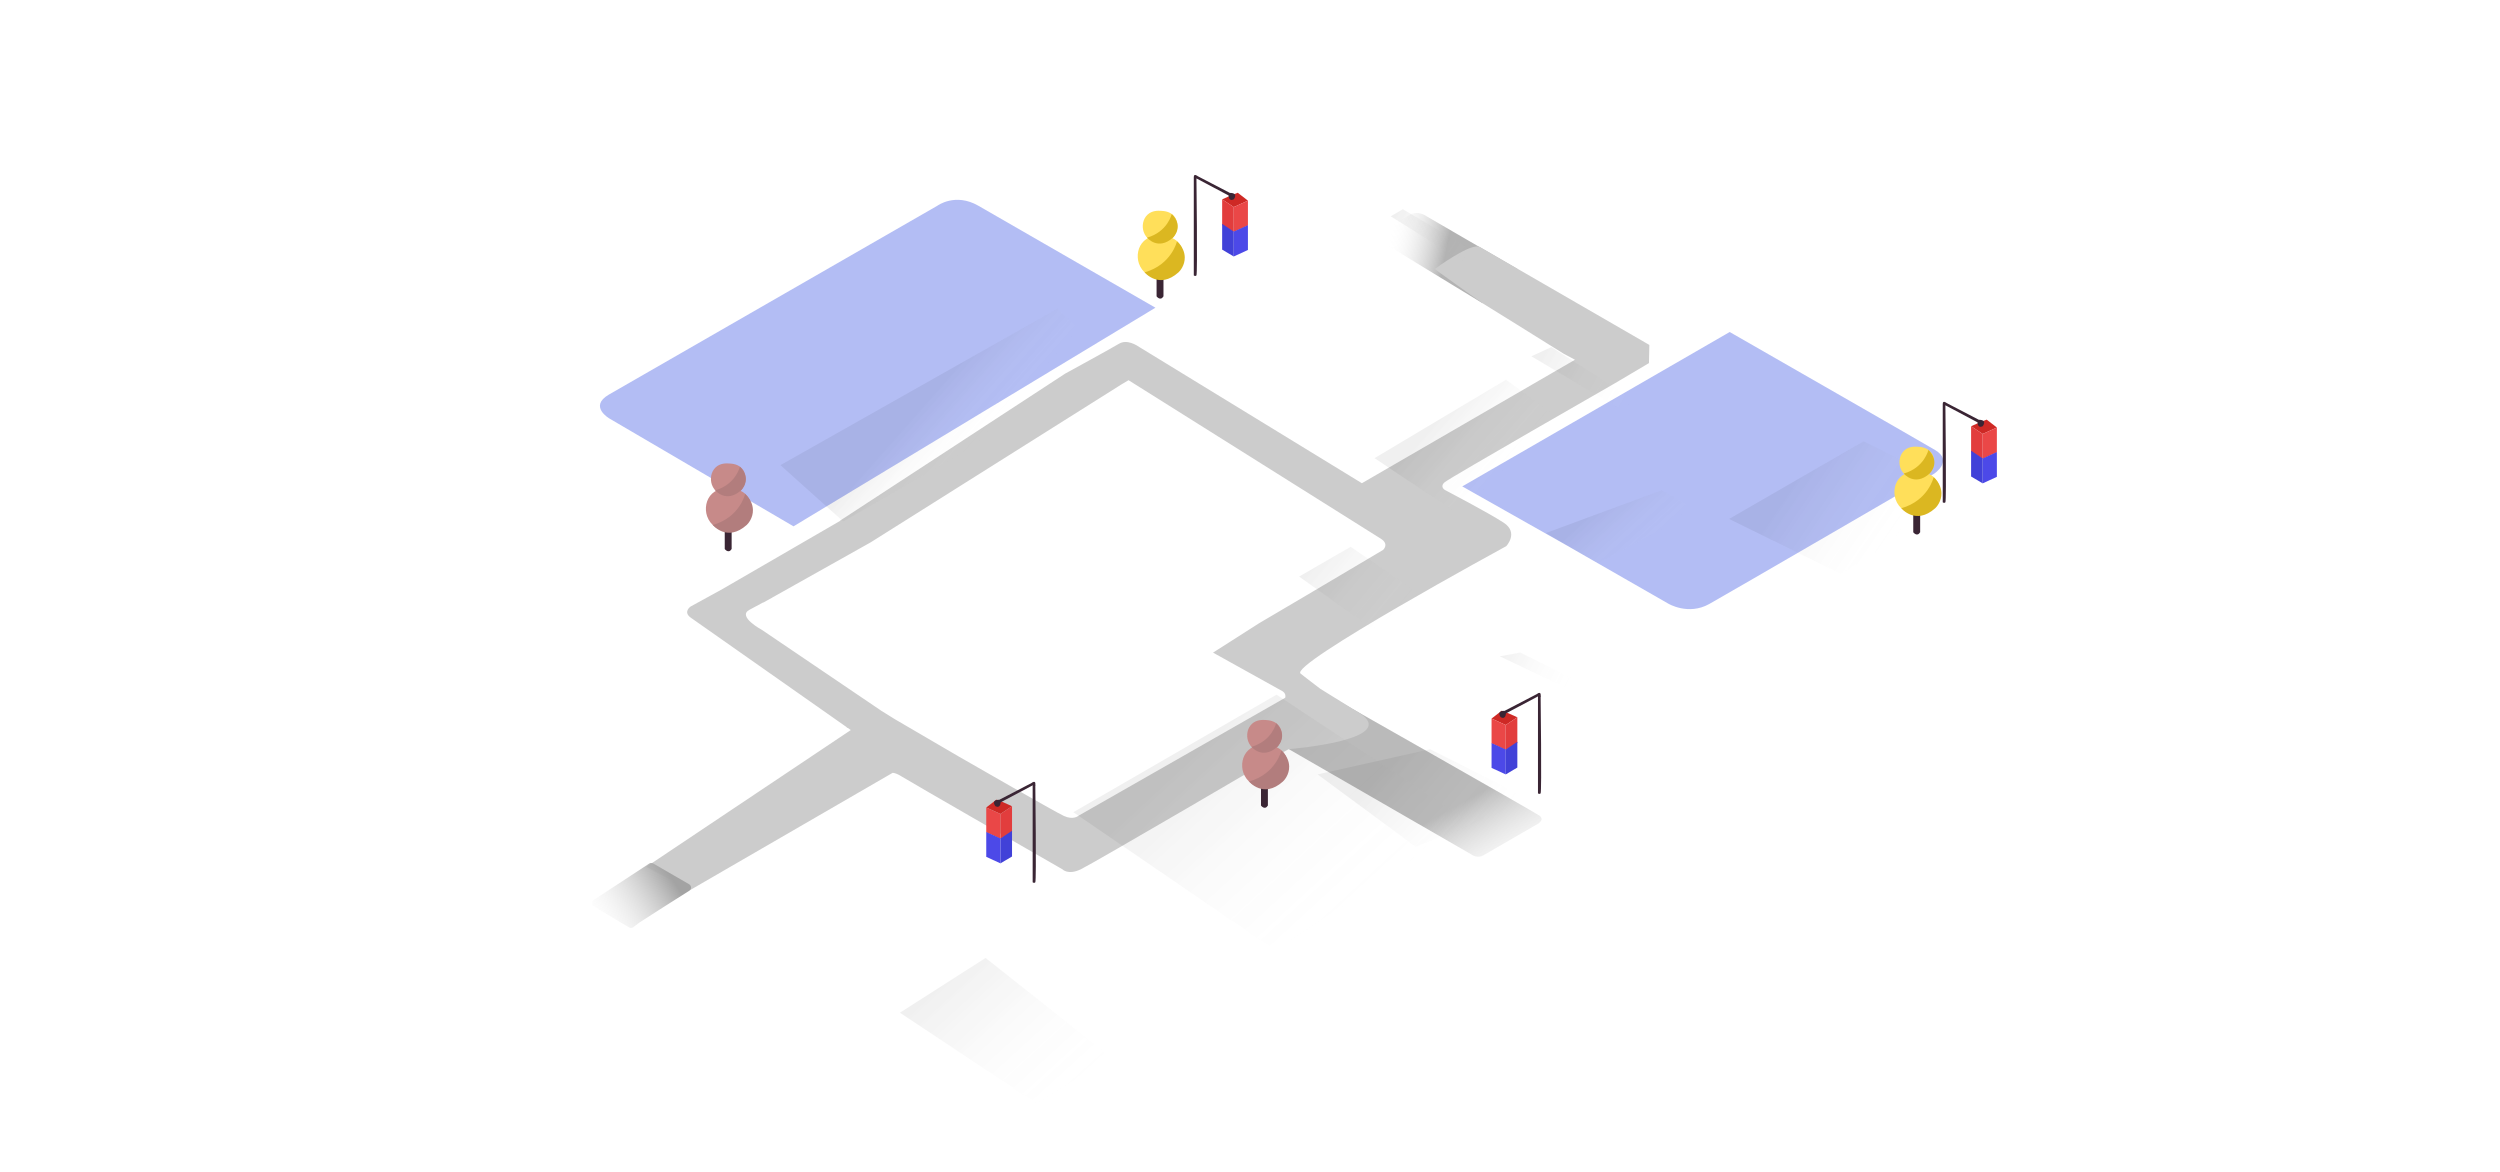
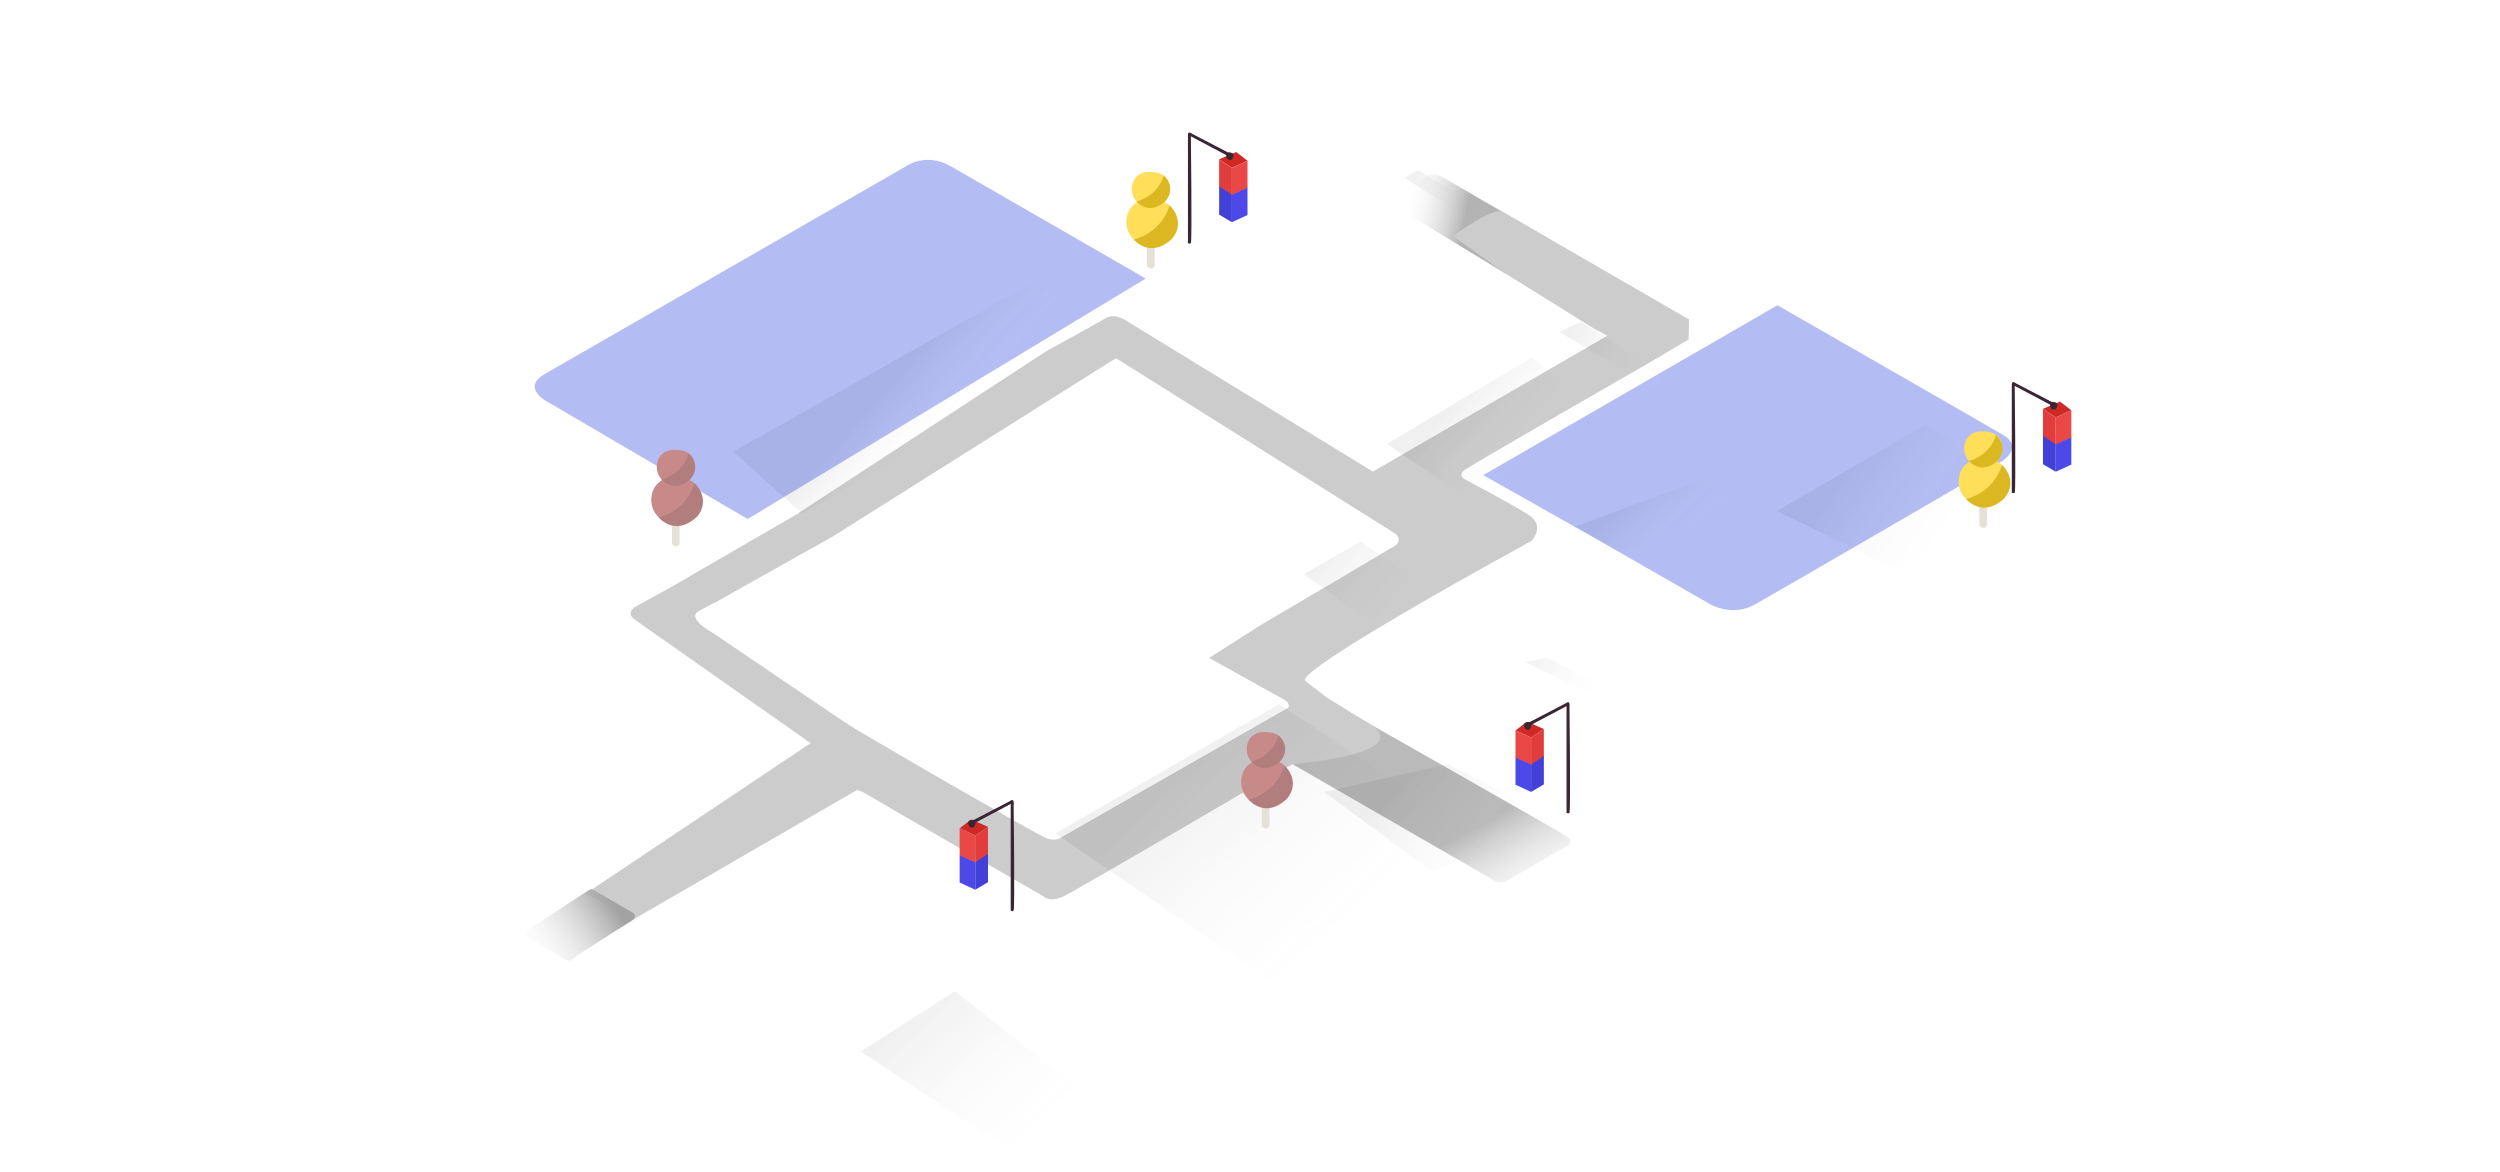
<svg xmlns="http://www.w3.org/2000/svg" version="1.1" id="map_x5F_sun" x="0px" y="0px" viewBox="0 0 1920 900" style="enable-background:new 0 0 1920 900;" xml:space="preserve">
  <style type="text/css">
	.st0{fill:url(#SVGID_1_);}
- 	.st1{fill:url(#SVGID_00000147206197155167961880000002199099368581913216_);}
+ 	.st1{fill:url(#SVGID_00000124860030431639592890000009801915036768314525_);}
	.st2{fill:#CCCCCC;}
- 	.st3{fill:url(#SVGID_00000008846735822951409250000016564416297807069098_);}
+ 	.st3{fill:url(#SVGID_00000008862698122042200330000000676088217479609004_);}
	.st4{fill:#B3BDF4;}
	.st5{opacity:0.19;}
- 	.st6{opacity:0.32;fill:url(#SVGID_00000022546183238215174020000017100815592256356259_);}
- 	.st7{opacity:0.32;fill:url(#SVGID_00000066502144202694532250000008164919736110162859_);}
- 	.st8{opacity:0.32;fill:url(#SVGID_00000121238415939729861880000003724658860420855189_);}
- 	.st9{opacity:0.32;fill:url(#SVGID_00000127003738072252354470000011785206982643712650_);}
- 	.st10{opacity:0.32;fill:url(#SVGID_00000023982831103389661720000016402191694675544978_);}
- 	.st11{opacity:0.32;fill:url(#SVGID_00000036968795198564093720000009846738454528220810_);}
- 	.st12{opacity:0.32;fill:url(#SVGID_00000155852270363869340690000005195043410207471806_);}
- 	.st13{opacity:0.32;fill:url(#SVGID_00000172418741621710452340000015253852874185807774_);}
- 	.st14{opacity:0.32;fill:url(#SVGID_00000078764271501592085880000016537448995955735217_);}
- 	.st15{opacity:0.32;fill:url(#SVGID_00000007399678200459911590000017064730739185378224_);}
- 	.st16{opacity:0.32;fill:url(#SVGID_00000160877994008355508970000008853694215252465304_);}
- 	.st17{fill:#3A2534;}
+ 	.st6{opacity:0.32;fill:url(#SVGID_00000049909522145372819110000015537703223133635500_);enable-background:new    ;}
+ 	.st7{opacity:0.32;fill:url(#SVGID_00000116924395053808390050000016538971994128204426_);enable-background:new    ;}
+ 	.st8{opacity:0.32;fill:url(#SVGID_00000128461600026594993280000007667603241920353930_);enable-background:new    ;}
+ 	.st9{opacity:0.32;fill:url(#SVGID_00000046315184210509637750000018392275990574083218_);enable-background:new    ;}
+ 	.st10{opacity:0.32;fill:url(#SVGID_00000044165857927898550570000017857070507355848325_);enable-background:new    ;}
+ 	.st11{opacity:0.32;fill:url(#SVGID_00000083771615927484871730000010180815107100268988_);enable-background:new    ;}
+ 	.st12{opacity:0.32;fill:url(#SVGID_00000167381277383717360400000007524438621460166579_);enable-background:new    ;}
+ 	.st13{opacity:0.32;fill:url(#SVGID_00000059278952937688874000000015187151564533699990_);enable-background:new    ;}
+ 	.st14{opacity:0.32;fill:url(#SVGID_00000028308838964439140370000016277423088400245665_);enable-background:new    ;}
+ 	.st15{opacity:0.32;fill:url(#SVGID_00000085936169293804402540000016968309965513023914_);enable-background:new    ;}
+ 	.st16{opacity:0.32;fill:url(#SVGID_00000159450722662601671150000012636942914917103534_);enable-background:new    ;}
+ 	.st17{fill:#E5E1D6;}
	.st18{fill:#C78A89;}
	.st19{fill:#B27D7D;}
	.st20{fill:#FFDF5A;}
	.st21{fill:#DBB721;}
	.st22{fill:#CE2925;}
- 	.st23{fill:#EA4747;}
- 	.st24{fill:#E23D3D;}
- 	.st25{fill:#4C49E8;}
- 	.st26{fill:#4141D8;}
+ 	.st23{fill:#3A2534;}
+ 	.st24{fill:#EA4747;}
+ 	.st25{fill:#E23D3D;}
+ 	.st26{fill:#4C49E8;}
+ 	.st27{fill:#4141D8;}
</style>
  <g>
    <g id="길">
      <g>
-         <linearGradient id="SVGID_1_" gradientUnits="userSpaceOnUse" x1="1135.022" y1="699.125" x2="1097.107" y2="630.879">
+         <linearGradient id="SVGID_1_" gradientUnits="userSpaceOnUse" x1="1152.349" y1="174.891" x2="1110.643" y2="249.963" gradientTransform="matrix(1 0 0 -1 0 897.8898)">
          <stop offset="0" style="stop-color:#FFFFFF;stop-opacity:0" />
          <stop offset="1" style="stop-color:#BABABA" />
        </linearGradient>
-         <path class="st0" d="M1139.54,656.72l41.62-24.05c0,0,5.53-3.21,0.98-6.35c-4.55-3.14-156.5-89.31-156.5-89.31l-53.15,28.36     l157.18,90.65C1129.68,656.02,1134.47,659.9,1139.54,656.72z" />
-         <linearGradient id="SVGID_00000116947562243732985140000013103899040903968642_" gradientUnits="userSpaceOnUse" x1="1065.44" y1="188.27" x2="1109.8" y2="197.369">
+         <path class="st0" d="M1157.32,676.36l45.79-26.46c0,0,6.09-3.53,1.08-6.98s-172.14-98.24-172.14-98.24l-58.47,31.2l172.9,99.71     C1146.48,675.59,1151.74,679.85,1157.32,676.36z" />
+         <linearGradient id="SVGID_00000157275415180373622150000009152135494993698222_" gradientUnits="userSpaceOnUse" x1="1075.809" y1="736.835" x2="1124.606" y2="726.825" gradientTransform="matrix(1 0 0 -1 0 897.8898)">
          <stop offset="0" style="stop-color:#FFFFFF;stop-opacity:0" />
          <stop offset="1" style="stop-color:#B3B3B3" />
        </linearGradient>
-         <path style="fill:url(#SVGID_00000116947562243732985140000013103899040903968642_);" d="M1165.32,206.56l-69.85-40.53     c0,0-6.59-4.92-13.1-0.84c-6.51,4.08-21.74,12.58-21.74,12.58s-5.03,4.4-0.18,7.45s77.97,47.57,77.97,47.57     s19.64-18.85,13.04-14.35S1165.32,206.56,1165.32,206.56z" />
-         <path class="st2" d="M1136.61,189.73c-6.64-3.87-34.65,16.83-34.65,16.83s4.89,2.98,0,0c-3.34-2.03,36.11,26.01,36.46,26.23     l26.63,16.52l35.79,22.32l8.72,4.65l-163.63,94.83l-170.15-104.1c-3.05-2.08-10.31-6.61-16.36-3.03     c-8,4.73-41.39,22.97-41.39,22.97L645.1,399.91l0.14,0.1l-90.17,52.25l0,0l-24.71,13.56c0,0-6.02,4.12,0.14,8.55     c5.29,3.81,94.51,66.4,119.8,84.13l0.03,0.34l0.82,0.26c0.83,0.58,1.59,1.12,2.26,1.58L496.34,665.75     c-0.6-0.02,25.48,13.04,33.4,17.99l155.81-90.21c1.4,0.09,3.51,0.66,6.51,2.57c6.29,3.99,123.89,71.53,123.89,71.53     s4.27,4.7,14.08,0c9.82-4.7,154.85-89.66,154.85-89.66l4.9-2.62c0,0,90.6-7.27,51.62-29.39l-27.37-16.94l-9.89-7.55     c-1.32-1.1-3-2.42-5.15-4.04c-10.76-6.25,157.8-97.98,157.8-97.98s9.83-10.36-2.03-18.07c-11.86-7.72-45.13-25.12-45.13-25.12     s-4.23-2.46,0-5.99c4.23-3.53,129.98-75.55,129.98-75.55l26.8-15.86l0.29-13.95C1266.71,264.9,1148.49,196.66,1136.61,189.73z      M1062.2,422.34c-30.64,18.33-95.13,56.25-95.13,56.25l-35.46,22.62l53.28,29.61c0,0,3.04,1.57,2.17,5.04     c-42.23,24.14-158.84,90.66-158.84,90.66s-3.82,3.47-11.14,0.13c-6.78-3.09-70.72-39.87-80.25-45.35l-49.65-29l0,0l0,0     l-0.02-0.01l-3.45-2.16l-0.01,0.01l-6.75-4.2l-91.77-62.17c0,0-19.2-10.25-9.7-15.39c4.52-2.45,7.98-4.3,10.58-5.68l0.19,0.06     l4.87-2.73c1.42-0.74,1.97-1.02,1.97-1.02l-0.12-0.02l75.76-42.5h0l192.39-121.16l5.59-3.34     c37.44,23.53,187.81,118.02,193.73,121.71C1067.2,417.93,1062.21,422.33,1062.2,422.34z" />
-         <linearGradient id="SVGID_00000042722185209427716570000014090483950819339191_" gradientUnits="userSpaceOnUse" x1="452.726" y1="713.942" x2="514.906" y2="672.993">
+         <path style="fill:url(#SVGID_00000157275415180373622150000009152135494993698222_);" d="M1185.68,181.18l-76.84-44.59     c0,0-7.25-5.41-14.41-0.93c-7.16,4.49-23.92,13.84-23.92,13.84s-5.53,4.84-0.2,8.2s85.77,52.33,85.77,52.33     s21.6-20.73,14.35-15.78S1185.68,181.18,1185.68,181.18z" />
+         <path class="st2" d="M1154.1,162.67c-7.3-4.26-38.11,18.51-38.11,18.51s5.38,3.28,0,0c-3.67-2.24,39.72,28.61,40.1,28.85     l29.3,18.17l39.37,24.55l9.59,5.11l-180,104.32l-187.17-114.5c-3.35-2.29-11.34-7.27-18-3.33c-8.8,5.21-45.53,25.27-45.53,25.27     L613.44,393.86l0.15,0.11l-99.18,57.48l0,0l-27.18,14.92c0,0-6.62,4.53,0.16,9.41c5.82,4.19,103.96,73.04,131.78,92.55l0.03,0.37     l0.9,0.28c0.92,0.64,1.75,1.23,2.48,1.74L449.8,686.29c-0.66-0.03,28.03,14.35,36.74,19.79l171.39-99.23     c1.54,0.1,3.86,0.73,7.16,2.83c6.92,4.39,136.28,78.68,136.28,78.68s4.69,5.17,15.49,0c10.8-5.18,170.34-98.62,170.34-98.62     l5.39-2.88c0,0,99.66-7.99,56.79-32.33l-30.1-18.63l-10.88-8.31c-1.45-1.2-3.3-2.67-5.67-4.44     c-11.84-6.87,173.58-107.78,173.58-107.78s10.81-11.39-2.24-19.88s-49.65-27.64-49.65-27.64s-4.66-2.71,0-6.59     s142.98-83.11,142.98-83.11l29.48-17.45l0.32-15.35C1297.2,245.35,1167.17,170.29,1154.1,162.67z M1072.25,418.54     c-33.71,20.16-104.65,61.88-104.65,61.88l-39,24.88l58.6,32.58c0,0,3.35,1.73,2.39,5.54c-46.46,26.55-174.72,99.73-174.72,99.73     s-4.2,3.82-12.25,0.15c-7.45-3.4-77.79-43.85-88.28-49.89l-54.62-31.9l0,0l0,0l-0.02-0.01l-3.79-2.38l-0.01,0.01l-7.42-4.62     L547.53,486.1c0,0-21.12-11.27-10.67-16.93c4.98-2.69,8.78-4.73,11.64-6.25l0.21,0.07l5.36-3.01c1.56-0.81,2.17-1.12,2.17-1.12     l-0.14-0.02l83.34-46.75l0,0l211.62-133.27l6.15-3.67c41.18,25.88,206.59,129.82,213.1,133.88     C1077.75,413.68,1072.26,418.53,1072.25,418.54z" />
+         <linearGradient id="SVGID_00000078725098817463967580000002320262447160190649_" gradientUnits="userSpaceOnUse" x1="401.823" y1="158.596" x2="470.222" y2="203.638" gradientTransform="matrix(1 0 0 -1 0 897.8898)">
          <stop offset="0" style="stop-color:#FFFFFF;stop-opacity:0" />
          <stop offset="1" style="stop-color:#A3A3A3" />
        </linearGradient>
-         <path style="fill:url(#SVGID_00000042722185209427716570000014090483950819339191_);" d="M498.58,663.24l-42.6,27.93     c-1.79,1.17-1.76,3.81,0.06,4.93c0.42,0.26,0.86,0.53,1.29,0.81c2.22,1.41,20.12,12.02,25.76,15.36c1.03,0.61,2.31,0.53,3.26-0.2     c1.39-1.07,3.41-2.6,4.71-3.55c1.74-1.27,28.01-17.91,38.29-24.42c1.86-1.18,1.8-3.9-0.1-5l-27.61-15.95     C500.69,662.6,499.51,662.63,498.58,663.24z" />
+         <path style="fill:url(#SVGID_00000078725098817463967580000002320262447160190649_);" d="M452.27,683.52l-46.87,30.73     c-1.97,1.29-1.93,4.19,0.07,5.42c0.47,0.29,0.94,0.59,1.42,0.89c2.44,1.55,22.13,13.22,28.33,16.9c1.13,0.67,2.54,0.58,3.59-0.22     c1.53-1.17,3.75-2.86,5.19-3.91c1.91-1.4,30.81-19.7,42.12-26.86c2.04-1.29,1.98-4.29-0.11-5.5l-30.37-17.55     C454.59,682.82,453.28,682.85,452.27,683.52z" />
      </g>
-       <path class="st4" d="M1202.54,418.48l78.66,45.09c0,0,15.38,9.32,31.47,0.32c16.08-9,172.74-100.1,172.74-100.1    s14.98-9.77,0.7-18.2s-157.71-90.61-157.71-90.61l-205.39,118.58L1202.54,418.48z" />
-       <path class="st4" d="M609.41,404.23L468.17,321.5c0,0-16.34-9.3-0.52-18.47C483.47,293.87,719.9,158,719.9,158    s13.73-10.21,31.47,0l136,78.32L609.41,404.23z" />
+       <path class="st4" d="M1226.62,414.29l86.53,49.6c0,0,16.92,10.26,34.61,0.36c17.69-9.9,190.02-110.11,190.02-110.11    s16.48-10.75,0.77-20.02c-15.71-9.28-173.48-99.67-173.48-99.67l-225.93,130.44L1226.62,414.29z" />
+       <path class="st4" d="M574.18,398.61l-155.36-91c0,0-17.97-10.23-0.57-20.31s277.47-159.54,277.47-159.54s15.11-11.23,34.61,0    l149.6,86.15L574.18,398.61z" />
    </g>
    <g id="그림자" class="st5">
-       <linearGradient id="SVGID_00000057864839192586151620000004246631362461927839_" gradientUnits="userSpaceOnUse" x1="1045.728" y1="702.689" x2="922.884" y2="569.229">
+       <linearGradient id="SVGID_00000065052933629475638700000008497792212701068973_" gradientUnits="userSpaceOnUse" x1="1054.127" y1="170.972" x2="918.998" y2="317.779" gradientTransform="matrix(1 0 0 -1 0 897.8898)">
        <stop offset="0" style="stop-color:#FFFFFF;stop-opacity:0" />
        <stop offset="1" style="stop-color:#000000" />
      </linearGradient>
-       <polygon style="opacity:0.32;fill:url(#SVGID_00000057864839192586151620000004246631362461927839_);" points="824.34,623.77     979.41,729.89 1129.19,631.77 980.39,533.51   " />
-       <linearGradient id="SVGID_00000003090306946487240470000009781449158891671709_" gradientUnits="userSpaceOnUse" x1="822.159" y1="849.589" x2="728.888" y2="747.219">
+       <polygon style="opacity:0.32;fill:url(#SVGID_00000065052933629475638700000008497792212701068973_);enable-background:new    ;" points="    810.61,640.1 981.17,756.84 1145.93,648.91 982.25,540.82   " />
+       <linearGradient id="SVGID_00000147216979259246278120000007506461726571576743_" gradientUnits="userSpaceOnUse" x1="805.201" y1="11.383" x2="702.604" y2="123.99" gradientTransform="matrix(1 0 0 -1 0 897.8898)">
        <stop offset="0" style="stop-color:#FFFFFF;stop-opacity:0" />
        <stop offset="1" style="stop-color:#000000" />
      </linearGradient>
-       <polygon style="opacity:0.32;fill:url(#SVGID_00000003090306946487240470000009781449158891671709_);" points="691.14,777.76     796.05,847.43 854.02,812.59 756.93,735.71   " />
-       <linearGradient id="SVGID_00000143595902280454982370000003849781774688861057_" gradientUnits="userSpaceOnUse" x1="1457.667" y1="414.389" x2="1381.838" y2="362.825">
+       <polygon style="opacity:0.32;fill:url(#SVGID_00000147216979259246278120000007506461726571576743_);enable-background:new    ;" points="    661.08,807.49 776.48,884.13 840.25,845.81 733.45,761.24   " />
+       <linearGradient id="SVGID_00000173844293318524774980000009420032996792321708_" gradientUnits="userSpaceOnUse" x1="1507.26" y1="488.102" x2="1423.847" y2="544.822" gradientTransform="matrix(1 0 0 -1 0 897.8898)">
        <stop offset="0" style="stop-color:#FFFFFF;stop-opacity:0" />
        <stop offset="1" style="stop-color:#000000" />
      </linearGradient>
-       <polygon style="opacity:0.32;fill:url(#SVGID_00000143595902280454982370000003849781774688861057_);" points="1327.96,398.55     1413.79,440.77 1512.37,379.22 1431.24,338.92   " />
-       <linearGradient id="SVGID_00000077325041036198771800000003436039577123775678_" gradientUnits="userSpaceOnUse" x1="1264.639" y1="421.687" x2="1231.274" y2="385.289">
+       <polygon style="opacity:0.32;fill:url(#SVGID_00000173844293318524774980000009420032996792321708_);enable-background:new    ;" points="    1364.58,392.37 1459,438.81 1567.43,371.1 1478.19,326.78   " />
+       <linearGradient id="SVGID_00000115479186578458544910000002847020731864681907_" gradientUnits="userSpaceOnUse" x1="1294.929" y1="480.074" x2="1258.227" y2="520.112" gradientTransform="matrix(1 0 0 -1 0 897.8898)">
        <stop offset="0" style="stop-color:#FFFFFF;stop-opacity:0" />
        <stop offset="1" style="stop-color:#000000" />
      </linearGradient>
-       <polygon style="opacity:0.32;fill:url(#SVGID_00000077325041036198771800000003436039577123775678_);" points="1276.15,376.52     1303.59,391.91 1227.2,432.58 1187.14,409.42   " />
-       <linearGradient id="SVGID_00000015313376077537400810000007204383273733607614_" gradientUnits="userSpaceOnUse" x1="1156.172" y1="361.702" x2="1106.883" y2="318.479">
+       <polygon style="opacity:0.32;fill:url(#SVGID_00000115479186578458544910000002847020731864681907_);enable-background:new    ;" points="    1307.59,368.13 1337.78,385.06 1253.74,429.8 1209.68,404.32   " />
+       <linearGradient id="SVGID_00000031898143238985649890000005390489224365158060_" gradientUnits="userSpaceOnUse" x1="1175.615" y1="546.058" x2="1121.397" y2="593.603" gradientTransform="matrix(1 0 0 -1 0 897.8898)">
        <stop offset="0" style="stop-color:#FFFFFF;stop-opacity:0" />
        <stop offset="1" style="stop-color:#000000" />
      </linearGradient>
-       <polygon style="opacity:0.32;fill:url(#SVGID_00000015313376077537400810000007204383273733607614_);" points="1055.67,351.87     1114.54,391.2 1211.36,331.8 1156.62,291.6   " />
-       <linearGradient id="SVGID_00000011029403723817058020000009909882067462020246_" gradientUnits="userSpaceOnUse" x1="753.258" y1="339.558" x2="713.826" y2="304.677">
+       <polygon style="opacity:0.32;fill:url(#SVGID_00000031898143238985649890000005390489224365158060_);enable-background:new    ;" points="    1065.06,341.01 1129.82,384.28 1236.32,318.94 1176.1,274.72   " />
+       <linearGradient id="SVGID_00000176030099104850423270000015755732631125742509_" gradientUnits="userSpaceOnUse" x1="732.41" y1="570.417" x2="689.035" y2="608.787" gradientTransform="matrix(1 0 0 -1 0 897.8898)">
        <stop offset="0" style="stop-color:#FFFFFF;stop-opacity:0" />
        <stop offset="1" style="stop-color:#000000" />
      </linearGradient>
-       <polygon style="opacity:0.32;fill:url(#SVGID_00000011029403723817058020000009909882067462020246_);" points="599.37,357.23     647.62,400.51 858.33,279.3 811.99,237.11   " />
-       <linearGradient id="SVGID_00000140713617291701595050000002482893780733075843_" gradientUnits="userSpaceOnUse" x1="1075.228" y1="475.383" x2="1015.323" y2="425.336">
+       <polygon style="opacity:0.32;fill:url(#SVGID_00000176030099104850423270000015755732631125742509_);enable-background:new    ;" points="    563.13,346.91 616.21,394.52 847.99,261.19 797.01,214.78   " />
+       <linearGradient id="SVGID_00000016792789356310529300000012353784476230164149_" gradientUnits="userSpaceOnUse" x1="1086.578" y1="421.01" x2="1020.682" y2="476.062" gradientTransform="matrix(1 0 0 -1 0 897.8898)">
        <stop offset="0" style="stop-color:#FFFFFF;stop-opacity:0" />
        <stop offset="1" style="stop-color:#000000" />
      </linearGradient>
-       <polygon style="opacity:0.32;fill:url(#SVGID_00000140713617291701595050000002482893780733075843_);" points="997.72,442.8     1054.07,483.03 1093.55,458.52 1037.31,419.94   " />
-       <linearGradient id="SVGID_00000049936082348989087110000004662674790788731281_" gradientUnits="userSpaceOnUse" x1="1208.439" y1="527.631" x2="1152.325" y2="498.057">
+       <polygon style="opacity:0.32;fill:url(#SVGID_00000016792789356310529300000012353784476230164149_);enable-background:new    ;" points="    1001.31,441.03 1063.3,485.3 1106.73,458.33 1044.87,415.89   " />
+       <linearGradient id="SVGID_00000170274625140882989190000012616755664401245368_" gradientUnits="userSpaceOnUse" x1="1233.108" y1="363.534" x2="1171.382" y2="396.065" gradientTransform="matrix(1 0 0 -1 0 897.8898)">
        <stop offset="0" style="stop-color:#FFFFFF;stop-opacity:0" />
        <stop offset="1" style="stop-color:#000000" />
      </linearGradient>
-       <polygon style="opacity:0.32;fill:url(#SVGID_00000049936082348989087110000004662674790788731281_);" points="1151.86,504.06     1208.16,530.84 1216.31,525.53 1167.55,501.16   " />
-       <linearGradient id="SVGID_00000133513939120281466620000009040040775635589803_" gradientUnits="userSpaceOnUse" x1="1144.599" y1="647.019" x2="1069.527" y2="584.081">
+       <polygon style="opacity:0.32;fill:url(#SVGID_00000170274625140882989190000012616755664401245368_);enable-background:new    ;" points="    1170.87,508.42 1232.8,537.89 1241.76,532.05 1188.13,505.24   " />
+       <linearGradient id="SVGID_00000009556060626201054850000009524610428219005878_" gradientUnits="userSpaceOnUse" x1="1162.882" y1="232.206" x2="1080.304" y2="301.439" gradientTransform="matrix(1 0 0 -1 0 897.8898)">
        <stop offset="0" style="stop-color:#FFFFFF;stop-opacity:0" />
        <stop offset="1" style="stop-color:#000000" />
      </linearGradient>
-       <polygon style="opacity:0.32;fill:url(#SVGID_00000133513939120281466620000009040040775635589803_);" points="1098.31,575.42     1176.4,614.72 1087.3,650.36 1011.9,594.73   " />
-       <linearGradient id="SVGID_00000065066858234246282370000018267850005261034936_" gradientUnits="userSpaceOnUse" x1="1127.184" y1="197.628" x2="1073.345" y2="161.23">
+       <polygon style="opacity:0.32;fill:url(#SVGID_00000009556060626201054850000009524610428219005878_);enable-background:new    ;" points="    1111.96,586.92 1197.87,630.15 1099.85,669.35 1016.91,608.17   " />
+       <linearGradient id="SVGID_00000147901179973477011570000005042723135104678042_" gradientUnits="userSpaceOnUse" x1="1143.727" y1="726.538" x2="1084.504" y2="766.576" gradientTransform="matrix(1 0 0 -1 0 897.8898)">
        <stop offset="0" style="stop-color:#FFFFFF;stop-opacity:0" />
        <stop offset="1" style="stop-color:#000000" />
      </linearGradient>
-       <polygon style="opacity:0.32;fill:url(#SVGID_00000065066858234246282370000018267850005261034936_);" points="1068.07,166.12     1130.21,205.06 1139.06,197.2 1077.42,160.7   " />
-       <linearGradient id="SVGID_00000033342399930156593420000005375349013273497993_" gradientUnits="userSpaceOnUse" x1="1253.15" y1="311.138" x2="1184.903" y2="270.948">
+       <polygon style="opacity:0.32;fill:url(#SVGID_00000147901179973477011570000005042723135104678042_);enable-background:new    ;" points="    1078.71,136.7 1147.06,179.52 1156.79,170.88 1088.98,130.73   " />
+       <linearGradient id="SVGID_00000039102147132550631520000000375227932392968613_" gradientUnits="userSpaceOnUse" x1="1282.289" y1="601.675" x2="1207.217" y2="645.884" gradientTransform="matrix(1 0 0 -1 0 897.8898)">
        <stop offset="0" style="stop-color:#FFFFFF;stop-opacity:0" />
        <stop offset="1" style="stop-color:#000000" />
      </linearGradient>
-       <polygon style="opacity:0.32;fill:url(#SVGID_00000033342399930156593420000005375349013273497993_);" points="1176.13,273.63     1254.31,320.08 1262.55,312.15 1191.49,266.57   " />
+       <polygon style="opacity:0.32;fill:url(#SVGID_00000039102147132550631520000000375227932392968613_);enable-background:new    ;" points="    1197.57,254.95 1283.56,306.05 1292.63,297.32 1214.47,247.19   " />
    </g>
    <g id="조형물">
      <g>
-         <path class="st17" d="M556.6,408.07v13.57c0,0,2.88,3.91,5.3,0v-13.57H556.6z" />
-         <path class="st18" d="M575.92,396.47c-2.33,6.4-8.67,11.6-16.43,11.6c-7.46,0-14.08-4.81-16.43-11.6     c-2-5.79-0.87-12.99,3.87-17.39c4.68-4.35,10.77-4.02,13.53-3.87c2.9,0.16,9.4,0.51,13.53,5.8     C579.05,387.47,576.2,395.72,575.92,396.47z" />
-         <path class="st19" d="M572.26,379.39c0,0-4.06,17.92-24.83,23.8c0,0,10.96,13.45,26.02,0c1.09-0.97,4.94-5.35,4.8-11.58     c-0.1-4.51-2.3-7.84-2.97-8.82C574.23,381.24,573.11,380.13,572.26,379.39z" />
-         <path class="st18" d="M571.81,372.18c-1.78,4.89-6.63,8.86-12.55,8.86c-5.7,0-10.76-3.67-12.55-8.86     c-1.53-4.42-0.67-9.92,2.95-13.28c3.57-3.32,8.22-3.07,10.33-2.95c2.22,0.12,7.18,0.39,10.33,4.43     C574.19,365.31,572.02,371.61,571.81,372.18z" />
-         <path class="st19" d="M568.25,358.38c0,0-3.1,13.69-18.96,18.17c0,0,8.37,10.28,19.87,0     C569.16,376.56,577.99,368.2,568.25,358.38z" />
+         <path class="st17" d="M516.08,402.84v14.93c0,0,3.17,4.3,5.83,0v-14.93H516.08z" />
+         <path class="st18" d="M537.34,390.08c-2.56,7.04-9.54,12.75-18.07,12.75c-8.2,0-15.49-5.29-18.07-12.75     c-2.2-6.37-0.96-14.29,4.25-19.13c5.14-4.78,11.85-4.42,14.88-4.25c3.19,0.17,10.34,0.57,14.88,6.38     C540.78,380.18,537.64,389.25,537.34,390.08z" />
+         <path class="st19" d="M533.32,371.29c0,0-4.47,19.72-27.31,26.17c0,0,12.05,14.8,28.62,0c1.19-1.07,5.43-5.89,5.28-12.74     c-0.11-4.96-2.53-8.62-3.26-9.7C535.48,373.32,534.25,372.1,533.32,371.29z" />
+         <path class="st18" d="M532.81,363.36c-1.95,5.38-7.29,9.74-13.8,9.74c-6.26,0-11.83-4.04-13.8-9.74     c-1.68-4.86-0.73-10.91,3.25-14.61c3.93-3.65,9.05-3.37,11.37-3.25c2.44,0.13,7.89,0.43,11.37,4.87     C535.43,355.8,533.04,362.73,532.81,363.36z" />
+         <path class="st19" d="M528.9,348.18c0,0-3.41,15.06-20.86,19.99c0,0,9.2,11.3,21.86,0C529.9,368.17,539.61,358.98,528.9,348.18z" />
      </g>
      <g>
-         <path class="st17" d="M968.44,605.08v13.57c0,0,2.88,3.91,5.3,0v-13.57H968.44z" />
-         <path class="st18" d="M987.76,593.48c-2.33,6.4-8.67,11.6-16.43,11.6c-7.46,0-14.08-4.81-16.43-11.6     c-2-5.79-0.87-12.99,3.87-17.39c4.68-4.35,10.77-4.02,13.53-3.87c2.9,0.16,9.4,0.51,13.53,5.8     C990.89,584.48,988.04,592.73,987.76,593.48z" />
-         <path class="st19" d="M984.1,576.4c0,0-4.06,17.92-24.83,23.8c0,0,10.96,13.46,26.02,0c1.09-0.97,4.94-5.35,4.8-11.58     c-0.1-4.51-2.3-7.84-2.97-8.82C986.07,578.25,984.95,577.14,984.1,576.4z" />
-         <path class="st18" d="M983.65,569.19c-1.78,4.89-6.63,8.86-12.55,8.86c-5.7,0-10.76-3.67-12.55-8.86     c-1.53-4.42-0.67-9.92,2.95-13.28c3.57-3.32,8.22-3.07,10.33-2.95c2.22,0.12,7.18,0.39,10.33,4.43     C986.03,562.32,983.86,568.62,983.65,569.19z" />
-         <path class="st19" d="M980.09,555.39c0,0-3.1,13.69-18.96,18.17c0,0,8.37,10.28,19.87,0C981,573.57,989.83,565.21,980.09,555.39z     " />
+         <path class="st17" d="M969.11,619.55v14.93c0,0,3.17,4.3,5.83,0v-14.93H969.11z" />
+         <path class="st18" d="M990.37,606.79c-2.56,7.04-9.54,12.75-18.07,12.75c-8.2,0-15.49-5.29-18.07-12.75     c-2.2-6.37-0.96-14.29,4.25-19.13c5.14-4.78,11.85-4.42,14.88-4.25c3.19,0.17,10.34,0.57,14.88,6.38     C993.8,596.89,990.67,605.96,990.37,606.79z" />
+         <path class="st19" d="M986.34,588c0,0-4.47,19.72-27.31,26.17c0,0,12.05,14.8,28.62,0c1.19-1.07,5.43-5.89,5.28-12.74     c-0.11-4.96-2.53-8.62-3.26-9.7C988.51,590.03,987.27,588.81,986.34,588z" />
+         <path class="st18" d="M985.84,580.07c-1.96,5.38-7.29,9.74-13.8,9.74c-6.26,0-11.83-4.04-13.8-9.74     c-1.68-4.86-0.73-10.91,3.25-14.61c3.93-3.65,9.05-3.37,11.37-3.25c2.44,0.13,7.89,0.43,11.37,4.87     C988.46,572.51,986.07,579.44,985.84,580.07z" />
+         <path class="st19" d="M981.93,564.89c0,0-3.41,15.06-20.86,19.99c0,0,9.2,11.3,21.86,0     C982.92,584.88,992.63,575.69,981.93,564.89z" />
      </g>
      <g>
-         <path class="st17" d="M888.25,214.03v13.57c0,0,2.88,3.91,5.3,0v-13.57H888.25z" />
-         <path class="st20" d="M907.57,202.43c-2.33,6.4-8.67,11.6-16.43,11.6c-7.46,0-14.08-4.81-16.43-11.6     c-2-5.79-0.87-12.99,3.87-17.39c4.68-4.35,10.77-4.02,13.53-3.87c2.9,0.16,9.4,0.51,13.53,5.8     C910.7,193.43,907.85,201.68,907.57,202.43z" />
-         <path class="st21" d="M903.91,185.35c0,0-4.06,17.92-24.83,23.8c0,0,10.96,13.45,26.02,0c1.09-0.97,4.94-5.35,4.8-11.58     c-0.1-4.51-2.3-7.84-2.97-8.82C905.88,187.2,904.76,186.09,903.91,185.35z" />
-         <path class="st20" d="M903.46,178.14c-1.78,4.89-6.63,8.86-12.55,8.86c-5.7,0-10.76-3.67-12.55-8.86     c-1.53-4.42-0.67-9.92,2.95-13.28c3.57-3.32,8.22-3.07,10.33-2.95c2.22,0.12,7.18,0.39,10.33,4.43     C905.84,171.27,903.67,177.57,903.46,178.14z" />
-         <path class="st21" d="M899.9,164.34c0,0-3.1,13.69-18.96,18.17c0,0,8.37,10.28,19.87,0C900.81,182.52,909.64,174.16,899.9,164.34     z" />
+         <path class="st17" d="M880.9,189.39v14.93c0,0,3.17,4.3,5.83,0v-14.93L880.9,189.39L880.9,189.39z" />
+         <path class="st20" d="M902.16,176.64c-2.56,7.04-9.54,12.75-18.07,12.75c-8.2,0-15.49-5.29-18.07-12.75     c-2.2-6.37-0.96-14.29,4.25-19.13c5.14-4.78,11.85-4.42,14.88-4.25c3.19,0.17,10.34,0.57,14.88,6.38     C905.59,166.74,902.46,175.81,902.16,176.64z" />
+         <path class="st21" d="M898.13,157.85c0,0-4.47,19.72-27.31,26.17c0,0,12.05,14.8,28.62,0c1.19-1.07,5.43-5.89,5.28-12.74     c-0.11-4.96-2.53-8.62-3.26-9.7C900.3,159.88,899.06,158.66,898.13,157.85z" />
+         <path class="st20" d="M897.63,149.92c-1.95,5.38-7.29,9.74-13.8,9.74c-6.26,0-11.83-4.04-13.8-9.74     c-1.68-4.86-0.73-10.91,3.25-14.61c3.93-3.65,9.05-3.37,11.37-3.25c2.44,0.13,7.89,0.43,11.37,4.87     C900.25,142.36,897.86,149.28,897.63,149.92z" />
+         <path class="st21" d="M893.72,134.74c0,0-3.41,15.06-20.86,19.99c0,0,9.2,11.3,21.86,0     C894.72,154.73,904.42,145.53,893.72,134.74z" />
      </g>
      <g>
-         <path class="st17" d="M1469.38,395.2v13.57c0,0,2.88,3.91,5.3,0V395.2H1469.38z" />
-         <path class="st20" d="M1488.7,383.6c-2.33,6.4-8.67,11.6-16.43,11.6c-7.46,0-14.08-4.81-16.43-11.6     c-2-5.79-0.87-12.99,3.87-17.39c4.68-4.35,10.77-4.02,13.53-3.87c2.9,0.16,9.4,0.51,13.53,5.8     C1491.83,374.6,1488.98,382.85,1488.7,383.6z" />
-         <path class="st21" d="M1485.04,366.52c0,0-4.06,17.92-24.83,23.8c0,0,10.96,13.45,26.02,0c1.09-0.97,4.94-5.35,4.8-11.58     c-0.1-4.51-2.3-7.84-2.97-8.82C1487.01,368.37,1485.89,367.26,1485.04,366.52z" />
-         <path class="st20" d="M1484.59,359.31c-1.78,4.89-6.63,8.86-12.55,8.86c-5.69,0-10.76-3.67-12.55-8.86     c-1.53-4.42-0.67-9.92,2.95-13.28c3.57-3.32,8.22-3.07,10.33-2.95c2.22,0.12,7.18,0.39,10.33,4.43     C1486.97,352.44,1484.8,358.74,1484.59,359.31z" />
-         <path class="st21" d="M1481.03,345.51c0,0-3.1,13.69-18.96,18.17c0,0,8.37,10.28,19.87,0     C1481.94,363.69,1490.77,355.33,1481.03,345.51z" />
+         <path class="st17" d="M1520.14,388.68v14.93c0,0,3.17,4.3,5.83,0v-14.93H1520.14z" />
+         <path class="st20" d="M1541.4,375.92c-2.56,7.04-9.54,12.75-18.07,12.75c-8.2,0-15.49-5.29-18.07-12.75     c-2.2-6.37-0.96-14.29,4.25-19.13c5.14-4.78,11.85-4.42,14.88-4.25c3.19,0.17,10.34,0.57,14.88,6.38     C1544.83,366.02,1541.7,375.09,1541.4,375.92z" />
+         <path class="st21" d="M1537.37,357.14c0,0-4.47,19.72-27.31,26.17c0,0,12.05,14.8,28.62,0c1.19-1.07,5.43-5.89,5.28-12.74     c-0.11-4.96-2.53-8.62-3.26-9.7C1539.54,359.16,1538.31,357.94,1537.37,357.14z" />
+         <path class="st20" d="M1536.87,349.2c-1.95,5.38-7.29,9.74-13.8,9.74c-6.26,0-11.83-4.04-13.8-9.74     c-1.68-4.86-0.73-10.91,3.25-14.61c3.93-3.65,9.05-3.37,11.37-3.25c2.44,0.13,7.89,0.43,11.37,4.87     C1539.49,341.64,1537.1,348.57,1536.87,349.2z" />
+         <path class="st21" d="M1532.96,334.02c0,0-3.41,15.06-20.86,19.99c0,0,9.2,11.3,21.86,0     C1533.96,354.01,1543.67,344.82,1532.96,334.02z" />
      </g>
      <g>
-         <polygon class="st22" points="945.83,149.87 938.61,153.1 947.52,159.04 958.41,154.09 950.59,148.03    " />
-         <path class="st17" d="M916.83,211.51c0,0,1.12,0.99,2.04,0c0.93-0.99,0-74.48,0-74.48l24.69,13.1c0,0,0,4.95,3.96,2.97     c0,0,3.96-4.95-2.97-4.95l-24.75-12.87c0,0-2.97-2.49-2.97,0.74C916.83,139.24,916.83,211.51,916.83,211.51z" />
-         <polygon class="st23" points="947.52,159.04 947.52,178.17 958.41,173.16 958.41,154.09    " />
-         <polygon class="st24" points="938.61,153.1 938.61,172.9 947.52,178.17 947.52,159.04    " />
-         <polygon class="st25" points="947.52,177.85 947.52,196.98 958.41,191.97 958.41,172.9    " />
-         <polygon class="st26" points="938.61,171.91 938.61,191.71 947.52,196.98 947.52,177.85    " />
+         <polygon class="st22" points="944.24,118.82 936.3,122.37 946.1,128.91 958.08,123.46 949.48,116.8    " />
+         <path class="st23" d="M912.34,186.63c0,0,1.23,1.09,2.25,0s0-81.93,0-81.93l27.16,14.41c0,0,0,5.45,4.36,3.27     c0,0,4.36-5.44-3.27-5.44l-27.23-14.16c0,0-3.27-2.73-3.27,0.81S912.34,186.63,912.34,186.63z" />
+         <polygon class="st24" points="946.1,128.91 946.1,149.95 958.08,144.44 958.08,123.46    " />
+         <polygon class="st25" points="936.3,122.37 936.3,144.15 946.1,149.95 946.1,128.91    " />
+         <polygon class="st26" points="946.1,149.6 946.1,170.64 958.08,165.13 958.08,144.15    " />
+         <polygon class="st27" points="936.3,143.07 936.3,164.85 946.1,170.64 946.1,149.6    " />
      </g>
      <g>
-         <polygon class="st22" points="1521.02,324.11 1513.8,327.34 1522.71,333.28 1533.6,328.33 1525.78,322.27    " />
-         <path class="st17" d="M1492.02,385.75c0,0,1.12,0.99,2.04,0c0.93-0.99,0-74.48,0-74.48l24.69,13.1c0,0,0,4.95,3.96,2.97     c0,0,3.96-4.95-2.97-4.95l-24.75-12.87c0,0-2.97-2.49-2.97,0.74S1492.02,385.75,1492.02,385.75z" />
-         <polygon class="st23" points="1522.71,333.28 1522.71,352.41 1533.6,347.4 1533.6,328.33    " />
-         <polygon class="st24" points="1513.8,327.34 1513.8,347.14 1522.71,352.41 1522.71,333.28    " />
-         <polygon class="st25" points="1522.71,352.09 1522.71,371.22 1533.6,366.21 1533.6,347.14    " />
-         <polygon class="st26" points="1513.8,346.15 1513.8,365.95 1522.71,371.22 1522.71,352.09    " />
+         <polygon class="st22" points="1576.95,310.48 1569.01,314.04 1578.81,320.57 1590.79,315.13 1582.19,308.46    " />
+         <path class="st23" d="M1545.05,378.29c0,0,1.23,1.09,2.25,0s0-81.93,0-81.93l27.16,14.41c0,0,0,5.45,4.36,3.27     c0,0,4.36-5.44-3.27-5.44l-27.22-14.16c0,0-3.27-2.73-3.27,0.81C1545.05,298.79,1545.05,378.29,1545.05,378.29z" />
+         <polygon class="st24" points="1578.81,320.57 1578.81,341.61 1590.79,336.1 1590.79,315.13    " />
+         <polygon class="st25" points="1569.01,314.04 1569.01,335.82 1578.81,341.61 1578.81,320.57    " />
+         <polygon class="st26" points="1578.81,341.26 1578.81,362.3 1590.79,356.79 1590.79,335.82    " />
+         <polygon class="st27" points="1569.01,334.73 1569.01,356.51 1578.81,362.3 1578.81,341.26    " />
      </g>
      <g>
-         <polygon class="st22" points="1158.1,547.64 1165.32,550.87 1156.41,556.81 1145.52,551.86 1153.34,545.8    " />
-         <path class="st17" d="M1181.16,609.28c0,0,1.12,0.99,2.04,0c0.93-0.99,0-74.48,0-74.48s-2.04-4.23-2.04-1.01     C1181.16,537.01,1181.16,609.28,1181.16,609.28z" />
-         <path class="st17" d="M1181.23,534.8l-24.69,13.1c0,0,0,4.95-3.96,2.97c0,0-3.96-4.95,2.97-4.95l24.75-12.87     c0,0,2.97-2.49,2.97,0.74C1183.28,537.01,1181.23,534.8,1181.23,534.8z" />
-         <polygon class="st23" points="1156.41,556.81 1156.41,575.94 1145.52,570.93 1145.52,551.86    " />
-         <polygon class="st24" points="1165.32,550.87 1165.32,570.67 1156.41,575.94 1156.41,556.81    " />
-         <polygon class="st25" points="1156.41,575.62 1156.41,594.75 1145.52,589.74 1145.52,570.67    " />
-         <polygon class="st26" points="1165.32,569.68 1165.32,589.48 1156.41,594.75 1156.41,575.62    " />
+         <polygon class="st22" points="1177.74,556.37 1185.68,559.92 1175.88,566.45 1163.9,561.01 1172.5,554.34    " />
+         <path class="st23" d="M1203.1,624.17c0,0,1.23,1.09,2.25,0s0-81.93,0-81.93s-2.25-4.66-2.25-1.11S1203.1,624.17,1203.1,624.17z" />
+         <path class="st23" d="M1203.18,542.24l-27.16,14.41c0,0,0,5.45-4.36,3.27c0,0-4.36-5.45,3.27-5.45l27.22-14.16     c0,0,3.27-2.73,3.27,0.81S1203.18,542.24,1203.18,542.24z" />
+         <polygon class="st24" points="1175.88,566.45 1175.88,587.49 1163.9,581.98 1163.9,561.01    " />
+         <polygon class="st25" points="1185.68,559.92 1185.68,581.7 1175.88,587.49 1175.88,566.45    " />
+         <polygon class="st26" points="1175.88,587.15 1175.88,608.18 1163.9,602.67 1163.9,581.7    " />
+         <polygon class="st27" points="1185.68,580.61 1185.68,602.39 1175.88,608.18 1175.88,587.15    " />
      </g>
      <g>
-         <polygon class="st22" points="770.02,615.95 777.24,619.18 768.33,625.12 757.44,620.17 765.26,614.11    " />
-         <path class="st17" d="M793.08,677.59c0,0,1.12,0.99,2.04,0c0.93-0.99,0-74.48,0-74.48s-2.04-4.23-2.04-1.01     C793.08,605.32,793.08,677.59,793.08,677.59z" />
-         <path class="st17" d="M793.15,603.11l-24.69,13.1c0,0,0,4.95-3.96,2.97c0,0-3.96-4.95,2.97-4.95l24.75-12.87     c0,0,2.97-2.49,2.97,0.74C795.2,605.32,793.15,603.11,793.15,603.11z" />
-         <polygon class="st23" points="768.33,625.12 768.33,644.25 757.44,639.24 757.44,620.17    " />
-         <polygon class="st24" points="777.24,619.18 777.24,638.98 768.33,644.25 768.33,625.12    " />
-         <polygon class="st25" points="768.33,643.93 768.33,663.06 757.44,658.05 757.44,638.98    " />
-         <polygon class="st26" points="777.24,637.99 777.24,657.79 768.33,663.06 768.33,643.93    " />
+         <polygon class="st22" points="750.85,631.51 758.79,635.06 748.99,641.6 737.01,636.15 745.61,629.48    " />
+         <path class="st23" d="M776.22,699.31c0,0,1.23,1.09,2.25,0s0-81.93,0-81.93s-2.25-4.66-2.25-1.11S776.22,699.31,776.22,699.31z" />
+         <path class="st23" d="M776.3,617.38l-27.16,14.41c0,0,0,5.45-4.36,3.27c0,0-4.36-5.44,3.27-5.44l27.22-14.16     c0,0,3.27-2.73,3.27,0.81S776.3,617.38,776.3,617.38z" />
+         <polygon class="st24" points="748.99,641.6 748.99,662.63 737.01,657.12 737.01,636.15    " />
+         <polygon class="st25" points="758.79,635.06 758.79,656.84 748.99,662.63 748.99,641.6    " />
+         <polygon class="st26" points="748.99,662.29 748.99,683.32 737.01,677.82 737.01,656.84    " />
+         <polygon class="st27" points="758.79,655.75 758.79,677.53 748.99,683.32 748.99,662.29    " />
      </g>
    </g>
  </g>
</svg>
